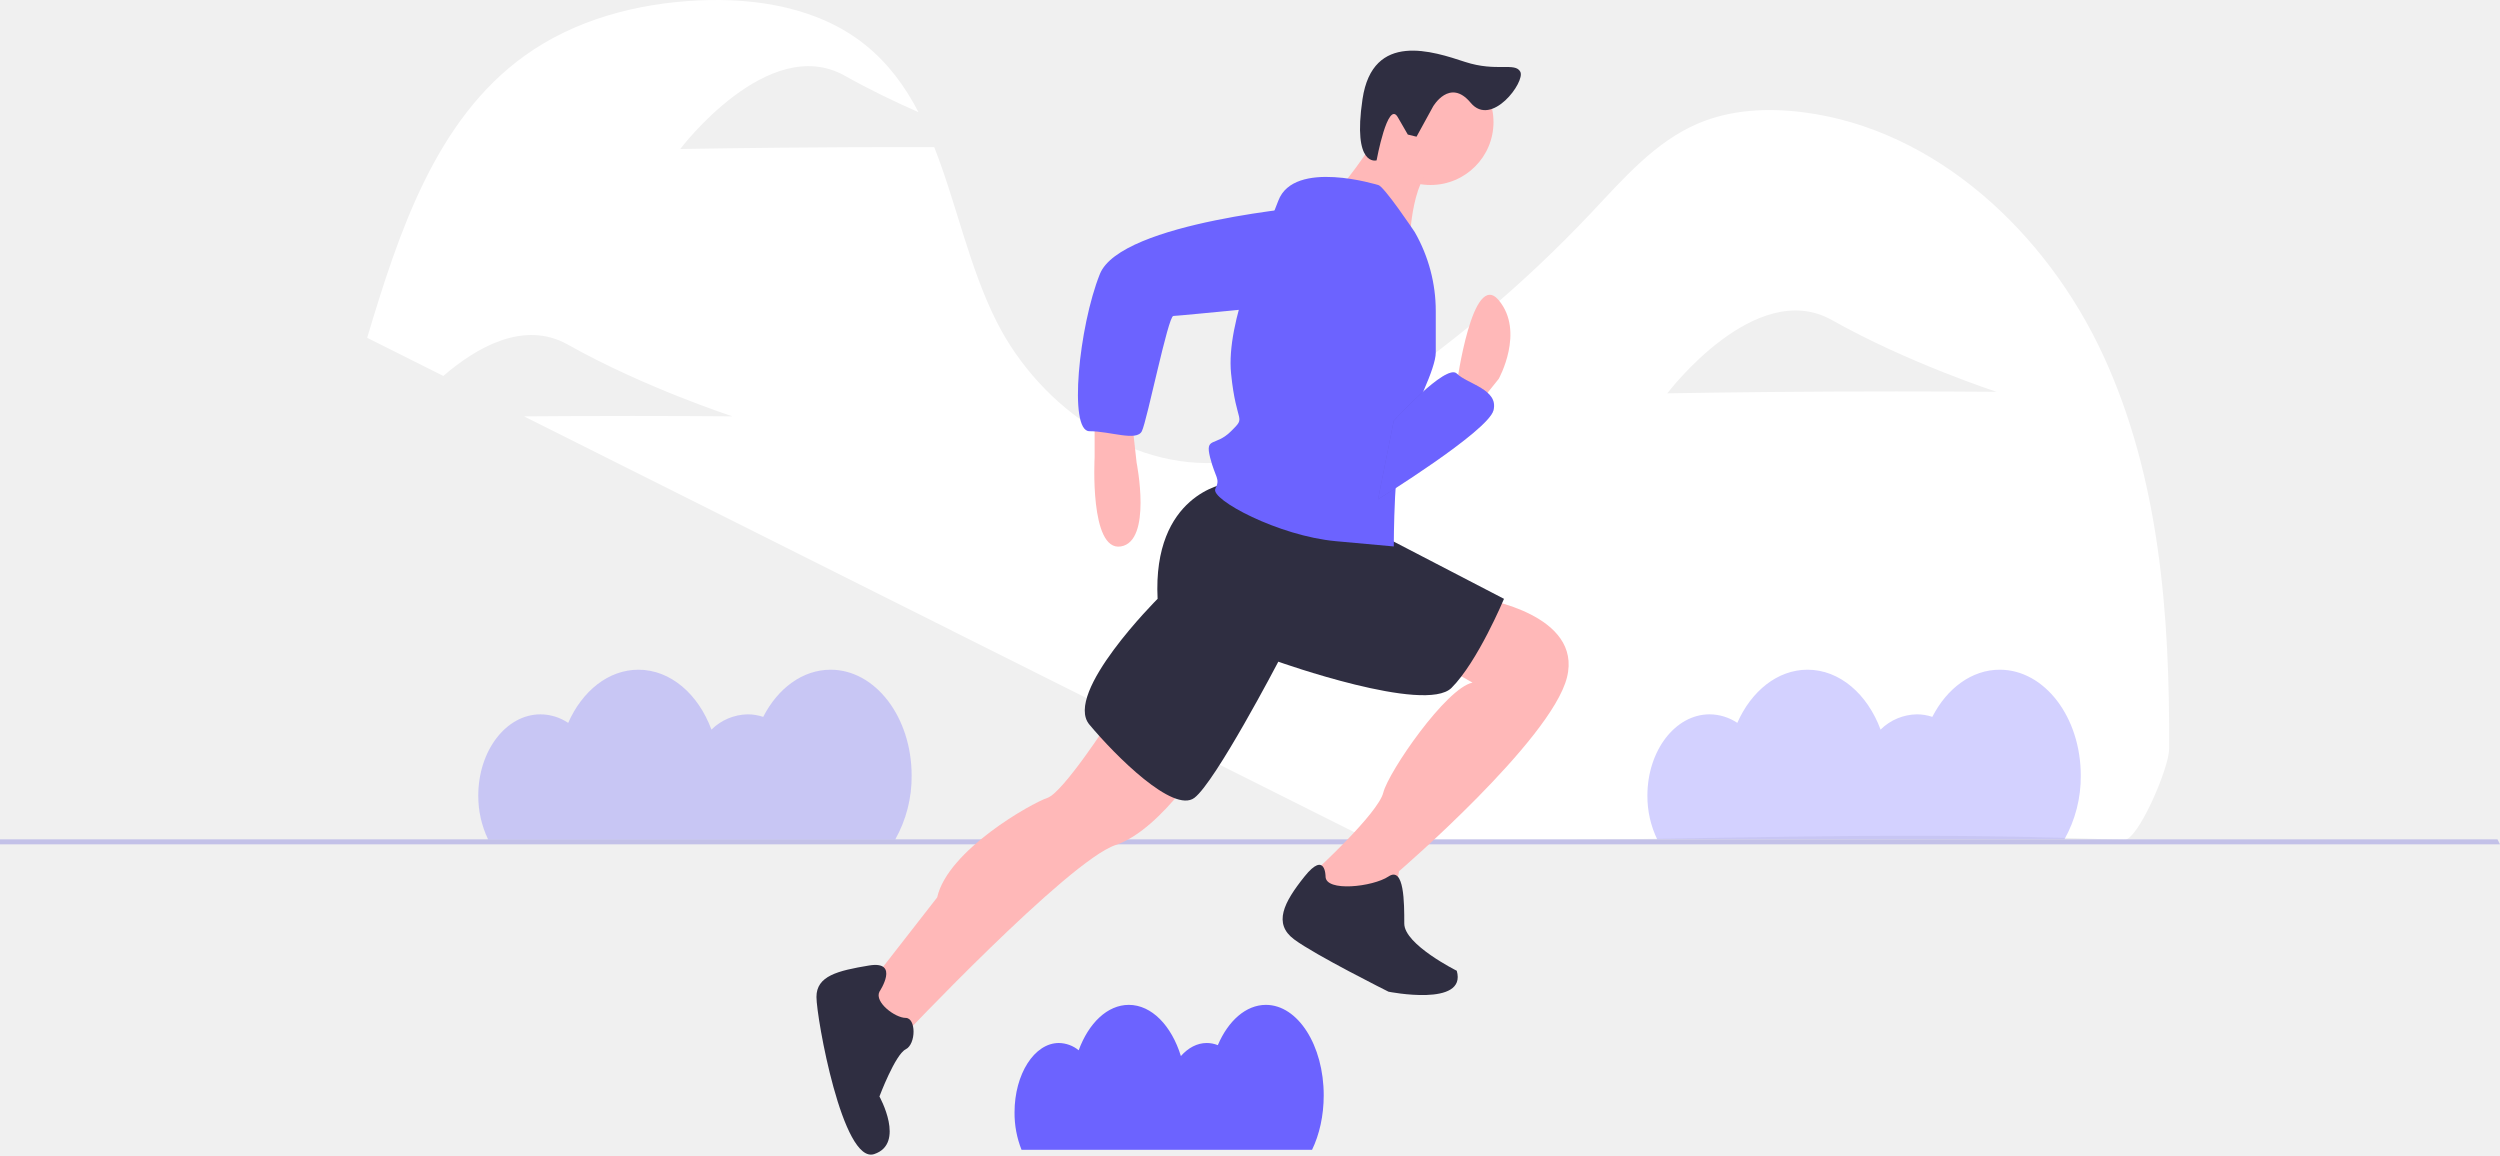
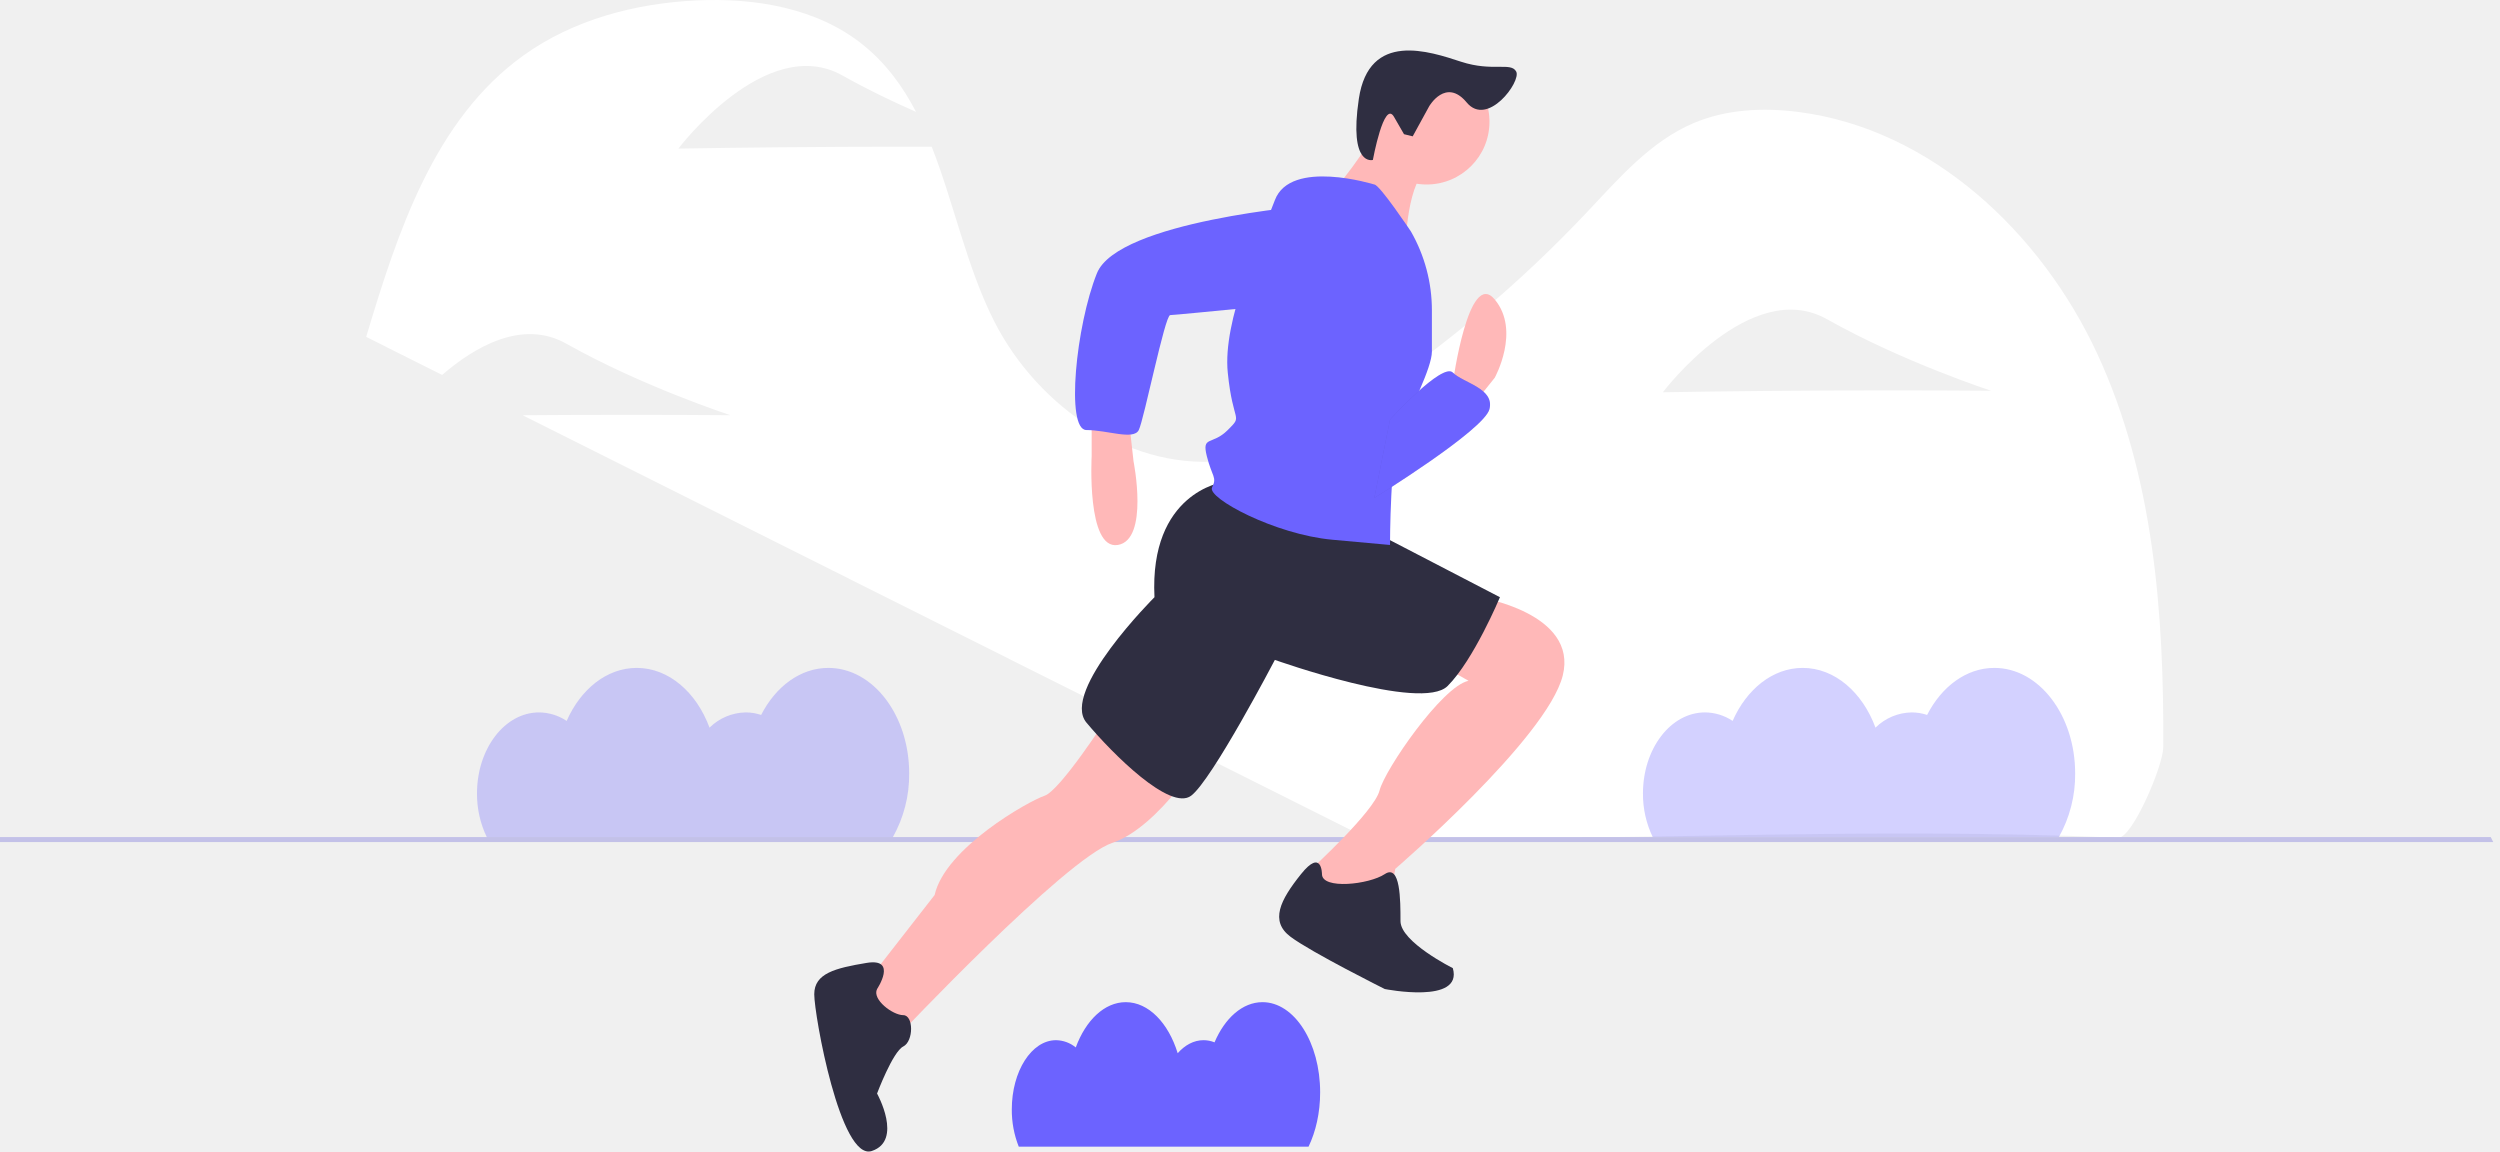
- <svg xmlns="http://www.w3.org/2000/svg" viewBox="0 0 632 292" fill="none">
-   <path d="M334.636 276.899C334.636 264.269 328.094 254.03 320.023 254.03C314.951 254.03 310.483 258.077 307.863 264.218C306.978 263.858 306.029 263.671 305.07 263.669C302.628 263.669 300.369 264.895 298.527 266.97C296.165 259.313 291.157 254.03 285.36 254.03C279.94 254.03 275.212 258.652 272.69 265.511C271.288 264.352 269.522 263.702 267.688 263.669C261.495 263.669 256.474 271.526 256.474 281.219C256.448 284.45 257.048 287.657 258.241 290.669H331.689C333.538 286.839 334.636 282.07 334.636 276.899Z" fill="#6C63FF" />
-   <path d="M531.66 89.754C517.402 58.942 489.501 32.656 455.794 28.372C446.882 27.239 437.578 27.694 429.309 31.203C418.455 35.809 410.456 45.106 402.37 53.683C385.252 71.837 366.096 87.96 345.282 101.73C335.009 108.525 323.99 114.865 311.793 116.603C287.338 120.089 263.149 103.428 251.996 81.408C245.029 67.653 241.81 51.502 236.178 37.195C229.692 37.182 221.964 37.185 213.65 37.223C190.669 37.329 171.964 37.668 171.964 37.668C171.964 37.668 194.198 8.245 213.567 19.146C219.756 22.63 226.239 25.738 232.197 28.357C228.812 21.853 224.543 16 218.67 11.295C207.088 2.017 191.403 -0.586 176.574 0.105C161.002 0.831 145.288 4.996 132.635 14.092C110.094 30.296 100.786 58.818 92.819 85.395L112.075 95.039C120.335 87.905 132.414 80.848 143.547 87.114C162.915 98.015 185.165 105.253 185.165 105.253C185.165 105.253 166.611 105.085 143.63 105.191C139.771 105.208 136.036 105.233 132.486 105.261L346.282 212.337C416.798 213.329 469.967 209.519 536.974 212.337C540.468 212.484 548.329 194.183 548.355 189.367C548.539 155.422 545.917 120.566 531.66 89.754ZM463.188 98.989C440.208 99.095 421.502 99.434 421.502 99.434C421.502 99.434 443.737 70.011 463.105 80.912C482.474 91.813 504.723 99.051 504.723 99.051C504.723 99.051 486.169 98.883 463.188 98.989L463.188 98.989Z" fill="white" />
-   <path opacity="0.3" d="M526.019 196.069C526.019 181.286 516.849 169.303 505.537 169.303C498.427 169.303 492.165 174.039 488.493 181.226C487.232 180.802 485.91 180.585 484.578 180.584C481.136 180.642 477.85 182.027 475.407 184.448C472.097 175.486 465.077 169.303 456.952 169.303C449.355 169.303 442.729 174.712 439.193 182.74C437.118 181.351 434.681 180.601 432.183 180.584C423.501 180.584 416.464 189.781 416.464 201.126C416.438 204.953 417.285 208.735 418.94 212.187H521.888C524.649 207.265 526.073 201.709 526.019 196.069Z" fill="#6C63FF" />
-   <path d="M632 213.451H0V212.187H631.367L632 213.451Z" fill="#C3C1E8" />
-   <path d="M368.269 97.089C368.269 97.089 372.249 67.955 378.883 75.901C385.517 83.846 378.883 95.765 378.883 95.765L373.576 102.386L368.269 98.413V97.089Z" fill="#FFB8B8" />
-   <path d="M276.72 105.035V115.629C276.72 115.629 275.393 139.465 283.354 138.141C291.315 136.817 287.334 116.953 287.334 116.953L286.007 105.035H276.72Z" fill="#FFB8B8" />
-   <path d="M280.7 181.842C280.7 181.842 268.759 200.381 264.779 201.706C260.798 203.03 239.57 214.948 236.916 226.867L218.341 250.703L227.628 262.622C227.628 262.622 270.086 217.597 282.027 213.624C293.968 209.651 305.909 189.787 305.909 189.787L280.7 181.842Z" fill="#FFB8B8" />
-   <path d="M374.903 151.384C374.903 151.384 400.112 155.356 396.131 171.248C392.151 187.139 353.674 220.245 353.674 220.245L352.347 228.191L337.752 230.839L331.118 224.218L332.445 220.245C332.445 220.245 348.367 205.678 349.694 200.381C351.02 195.084 365.615 173.896 372.249 172.572L362.961 167.275L374.903 151.384Z" fill="#FFB8B8" />
-   <path d="M222.321 250.703C222.321 250.703 227.628 242.758 219.668 244.082C211.707 245.406 206.4 246.731 206.4 252.028C206.4 257.325 213.034 294.404 220.994 291.755C228.955 289.107 222.321 277.189 222.321 277.189C222.321 277.189 226.302 266.594 228.955 265.27C231.609 263.946 231.609 257.325 228.955 257.325C226.302 257.325 220.994 253.352 222.321 250.703Z" fill="#2F2E41" />
-   <path d="M335.099 221.57C335.099 221.57 335.099 214.948 329.792 221.57C324.484 228.191 321.831 233.488 327.138 237.461C332.445 241.434 351.02 250.703 351.02 250.703C351.02 250.703 370.922 254.676 368.269 245.406C368.269 245.406 355.001 238.785 355.001 233.488C355.001 228.191 355.001 218.921 351.02 221.57C347.04 224.218 335.099 225.542 335.099 221.57Z" fill="#2F2E41" />
-   <path d="M309.89 122.25C309.89 122.25 291.314 124.898 292.641 151.384C292.641 151.384 268.759 175.22 275.393 183.166C282.027 191.112 296.622 205.678 301.929 201.706C307.236 197.733 323.157 167.275 323.157 167.275C323.157 167.275 360.308 180.517 366.942 173.896C373.576 167.275 380.21 151.384 380.21 151.384L347.04 134.168L309.89 122.25Z" fill="#2F2E41" />
-   <path d="M361.635 46.767C370.428 46.767 377.556 39.652 377.556 30.876C377.556 22.099 370.428 14.985 361.635 14.985C352.841 14.985 345.713 22.099 345.713 30.876C345.713 39.652 352.841 46.767 361.635 46.767Z" fill="#FFB8B8" />
-   <path d="M349.693 32.2C349.693 32.2 340.406 46.767 337.752 48.091C335.099 49.416 356.327 62.658 356.327 62.658C356.327 62.658 356.327 45.443 362.961 41.47L349.693 32.2Z" fill="#FFB8B8" />
-   <path d="M348.367 46.767C348.367 46.767 327.138 40.146 323.158 50.74C319.177 61.334 309.89 81.198 311.216 94.44C312.543 107.683 315.197 105.035 311.216 109.007C307.236 112.98 304.582 110.332 305.909 115.629C307.236 120.926 308.563 120.926 307.236 123.574C305.909 126.223 323.158 135.493 337.752 136.817L352.347 138.141C352.347 138.141 352.347 114.304 355.001 109.007C357.654 103.71 362.962 93.116 362.962 89.143V78.632C362.962 71.635 361.132 64.76 357.654 58.685C357.654 58.685 349.694 46.767 348.367 46.767Z" fill="#6C63FF" />
-   <path d="M332.445 52.064C332.445 52.064 283.354 56.037 278.047 69.279C272.739 82.522 270.086 109.007 275.393 109.007C280.7 109.007 287.334 111.656 288.661 109.007C289.988 106.359 295.295 79.874 296.622 79.874C297.949 79.874 337.752 75.901 337.752 75.901C337.752 75.901 355.001 54.713 332.445 52.064Z" fill="#6C63FF" />
-   <path d="M362.274 26.936C362.274 26.936 366.499 19.608 371.781 25.973C377.062 32.339 385.654 20.641 384.335 18.145C383.016 15.649 378.358 18.257 370.376 15.653C362.394 13.049 347.018 7.743 344.443 25.05C341.868 42.357 348.001 40.542 348.001 40.542C348.001 40.542 350.812 25.207 353.353 29.612L355.894 34.017L358.098 34.558L362.274 26.936Z" fill="#2F2E41" />
-   <path opacity="0.1" d="M352.347 106.359C352.347 106.359 365.615 91.792 368.269 94.441C370.922 97.089 378.883 98.413 377.556 103.71C376.229 109.007 348.367 126.223 348.367 126.223L352.347 106.359Z" fill="black" />
-   <path d="M352.347 106.359C352.347 106.359 365.615 91.792 368.269 94.441C370.922 97.089 378.883 98.413 377.556 103.71C376.229 109.007 348.367 126.223 348.367 126.223L352.347 106.359Z" fill="#6C63FF" />
-   <path opacity="0.3" d="M230.464 196.069C230.464 181.286 221.294 169.303 209.982 169.303C202.872 169.303 196.611 174.039 192.938 181.226C191.677 180.802 190.355 180.585 189.024 180.584C185.582 180.642 182.295 182.027 179.853 184.448C176.542 175.486 169.522 169.303 161.397 169.303C153.8 169.303 147.174 174.712 143.638 182.74C141.564 181.351 139.126 180.601 136.628 180.584C127.947 180.584 120.909 189.781 120.909 201.126C120.884 204.953 121.731 208.735 123.386 212.187H226.334C229.094 207.265 230.518 201.709 230.464 196.069Z" fill="#6C63FF" />
+ <svg xmlns="http://www.w3.org/2000/svg" viewBox="0 0 330 152" fill="none">
+   <path d="M174.259 144.193C174.259 137.616 170.853 132.285 166.65 132.285C164.008 132.285 161.682 134.392 160.318 137.589C159.857 137.402 159.362 137.305 158.863 137.304C157.591 137.304 156.415 137.942 155.456 139.023C154.226 135.035 151.618 132.285 148.599 132.285C145.777 132.285 143.315 134.691 142.001 138.263C141.271 137.66 140.352 137.321 139.397 137.304C136.172 137.304 133.557 141.395 133.557 146.443C133.544 148.125 133.856 149.795 134.477 151.364H172.725C173.688 149.369 174.259 146.886 174.259 144.193Z" fill="#6C63FF" />
+   <path d="M276.858 46.739C269.434 30.694 254.904 17.006 237.352 14.775C232.711 14.185 227.865 14.421 223.559 16.249C217.907 18.647 213.742 23.489 209.532 27.955C200.617 37.409 190.642 45.804 179.803 52.975C174.454 56.514 168.716 59.815 162.364 60.72C149.629 62.535 137.033 53.86 131.225 42.393C127.597 35.23 125.921 26.82 122.988 19.369C119.61 19.363 115.586 19.364 111.257 19.384C99.29 19.439 89.549 19.615 89.549 19.615C89.549 19.615 101.127 4.294 111.213 9.97C114.436 11.784 117.812 13.403 120.915 14.767C119.152 11.38 116.929 8.332 113.871 5.882C107.84 1.05 99.672 -0.305 91.95 0.055C83.841 0.433 75.657 2.601 69.069 7.338C57.331 15.776 52.483 30.629 48.335 44.469L58.362 49.491C62.664 45.776 68.954 42.101 74.751 45.364C84.837 51.041 96.423 54.809 96.423 54.809C96.423 54.809 86.761 54.722 74.794 54.777C72.784 54.787 70.84 54.799 68.991 54.814L180.324 110.573C217.045 111.09 244.732 109.106 279.625 110.573C281.445 110.649 285.538 101.119 285.552 98.611C285.648 80.935 284.282 62.784 276.858 46.739ZM241.202 51.548C229.235 51.603 219.494 51.78 219.494 51.78C219.494 51.78 231.073 36.458 241.159 42.135C251.245 47.811 262.831 51.58 262.831 51.58C262.831 51.58 253.169 51.493 241.202 51.548L241.202 51.548Z" fill="white" />
+   <path opacity="0.3" d="M273.921 102.102C273.921 94.404 269.145 88.163 263.255 88.163C259.552 88.163 256.292 90.629 254.379 94.372C253.722 94.151 253.034 94.038 252.341 94.038C250.548 94.068 248.837 94.789 247.565 96.05C245.841 91.383 242.186 88.163 237.954 88.163C233.998 88.163 230.548 90.98 228.707 95.161C227.626 94.437 226.357 94.047 225.056 94.038C220.535 94.038 216.871 98.827 216.871 104.735C216.857 106.728 217.298 108.697 218.16 110.495H271.77C273.207 107.932 273.949 105.039 273.921 102.102Z" fill="#6C63FF" />
+   <path d="M329.11 111.153H0V110.495H328.78L329.11 111.153Z" fill="#C3C1E8" />
+   <path d="M191.773 50.558C191.773 50.558 193.846 35.387 197.301 39.525C200.755 43.662 197.301 49.869 197.301 49.869L194.537 53.317L191.773 51.248V50.558Z" fill="#FFB8B8" />
+   <path d="M144.1 54.696V60.213C144.1 60.213 143.409 72.626 147.554 71.936C151.7 71.246 149.627 60.902 149.627 60.902L148.936 54.696H144.1Z" fill="#FFB8B8" />
+   <path d="M146.173 94.693C146.173 94.693 139.954 104.347 137.882 105.037C135.809 105.726 124.754 111.933 123.372 118.139L113.699 130.552L118.536 136.758C118.536 136.758 140.645 113.312 146.864 111.243C153.082 109.174 159.3 98.83 159.3 98.83L146.173 94.693Z" fill="#FFB8B8" />
+   <path d="M195.228 78.832C195.228 78.832 208.355 80.901 206.282 89.176C204.21 97.451 184.173 114.691 184.173 114.691L183.482 118.829L175.882 120.208L172.427 116.76L173.118 114.691C173.118 114.691 181.409 107.106 182.1 104.347C182.791 101.589 190.391 90.555 193.846 89.866L189.01 87.107L195.228 78.832Z" fill="#FFB8B8" />
+   <path d="M115.772 130.552C115.772 130.552 118.536 126.414 114.39 127.104C110.245 127.794 107.481 128.483 107.481 131.242C107.481 134 110.936 153.309 115.081 151.93C119.227 150.55 115.772 144.344 115.772 144.344C115.772 144.344 117.845 138.827 119.227 138.138C120.609 137.448 120.609 134 119.227 134C117.845 134 115.081 131.931 115.772 130.552Z" fill="#2F2E41" />
+   <path d="M174.5 115.381C174.5 115.381 174.5 111.933 171.737 115.381C168.973 118.829 167.591 121.587 170.355 123.656C173.118 125.725 182.791 130.552 182.791 130.552C182.791 130.552 193.155 132.621 191.773 127.794C191.773 127.794 184.864 124.346 184.864 121.587C184.864 118.829 184.864 114.002 182.791 115.381C180.719 116.76 174.5 117.45 174.5 115.381Z" fill="#2F2E41" />
+   <path d="M161.373 63.661C161.373 63.661 151.7 65.04 152.391 78.832C152.391 78.832 139.954 91.245 143.409 95.382C146.864 99.52 154.464 107.106 157.227 105.037C159.991 102.968 168.282 87.107 168.282 87.107C168.282 87.107 187.628 94.003 191.082 90.555C194.537 87.107 197.992 78.832 197.992 78.832L180.719 69.867L161.373 63.661Z" fill="#2F2E41" />
+   <path d="M188.319 24.354C192.898 24.354 196.61 20.649 196.61 16.078C196.61 11.508 192.898 7.803 188.319 7.803C183.74 7.803 180.028 11.508 180.028 16.078C180.028 20.649 183.74 24.354 188.319 24.354Z" fill="#FFB8B8" />
+   <path d="M182.1 16.768C182.1 16.768 177.264 24.354 175.882 25.043C174.5 25.733 185.555 32.629 185.555 32.629C185.555 32.629 185.555 23.664 189.01 21.595L182.1 16.768Z" fill="#FFB8B8" />
+   <path d="M181.409 24.354C181.409 24.354 170.355 20.906 168.282 26.422C166.209 31.939 161.373 42.283 162.064 49.179C162.755 56.075 164.137 54.696 162.064 56.765C159.991 58.834 158.609 57.454 159.3 60.213C159.991 62.971 160.682 62.971 159.991 64.35C159.3 65.73 168.282 70.557 175.882 71.246L183.482 71.936C183.482 71.936 183.482 59.523 184.864 56.765C186.246 54.006 189.01 48.49 189.01 46.421V40.947C189.01 37.304 188.057 33.723 186.246 30.56C186.246 30.56 182.1 24.354 181.409 24.354Z" fill="#6C63FF" />
+   <path d="M173.118 27.112C173.118 27.112 147.554 29.181 144.791 36.077C142.027 42.973 140.645 56.765 143.409 56.765C146.173 56.765 149.627 58.144 150.318 56.765C151.009 55.386 153.773 41.594 154.464 41.594C155.155 41.594 175.882 39.525 175.882 39.525C175.882 39.525 184.864 28.491 173.118 27.112Z" fill="#6C63FF" />
+   <path d="M188.652 14.027C188.652 14.027 190.852 10.211 193.602 13.525C196.352 16.84 200.826 10.749 200.14 9.449C199.453 8.149 197.027 9.507 192.871 8.151C188.714 6.795 180.707 4.032 179.366 13.044C178.025 22.057 181.219 21.112 181.219 21.112C181.219 21.112 182.683 13.126 184.006 15.42L185.329 17.714L186.477 17.996L188.652 14.027Z" fill="#2F2E41" />
+   <path opacity="0.1" d="M183.482 55.386C183.482 55.386 190.391 47.8 191.773 49.179C193.155 50.558 197.301 51.248 196.61 54.006C195.919 56.765 181.41 65.73 181.41 65.73L183.482 55.386Z" fill="black" />
+   <path d="M183.482 55.386C183.482 55.386 190.391 47.8 191.773 49.179C193.155 50.558 197.301 51.248 196.61 54.006C195.919 56.765 181.41 65.73 181.41 65.73L183.482 55.386Z" fill="#6C63FF" />
+   <path opacity="0.3" d="M120.013 102.102C120.013 94.404 115.237 88.163 109.347 88.163C105.644 88.163 102.384 90.629 100.471 94.372C99.814 94.151 99.126 94.038 98.433 94.038C96.64 94.068 94.929 94.789 93.657 96.05C91.933 91.383 88.278 88.163 84.046 88.163C80.09 88.163 76.64 90.98 74.799 95.161C73.718 94.437 72.449 94.047 71.148 94.038C66.627 94.038 62.963 98.827 62.963 104.735C62.95 106.728 63.39 108.697 64.252 110.495H117.862C119.299 107.932 120.041 105.039 120.013 102.102Z" fill="#6C63FF" />
</svg>
